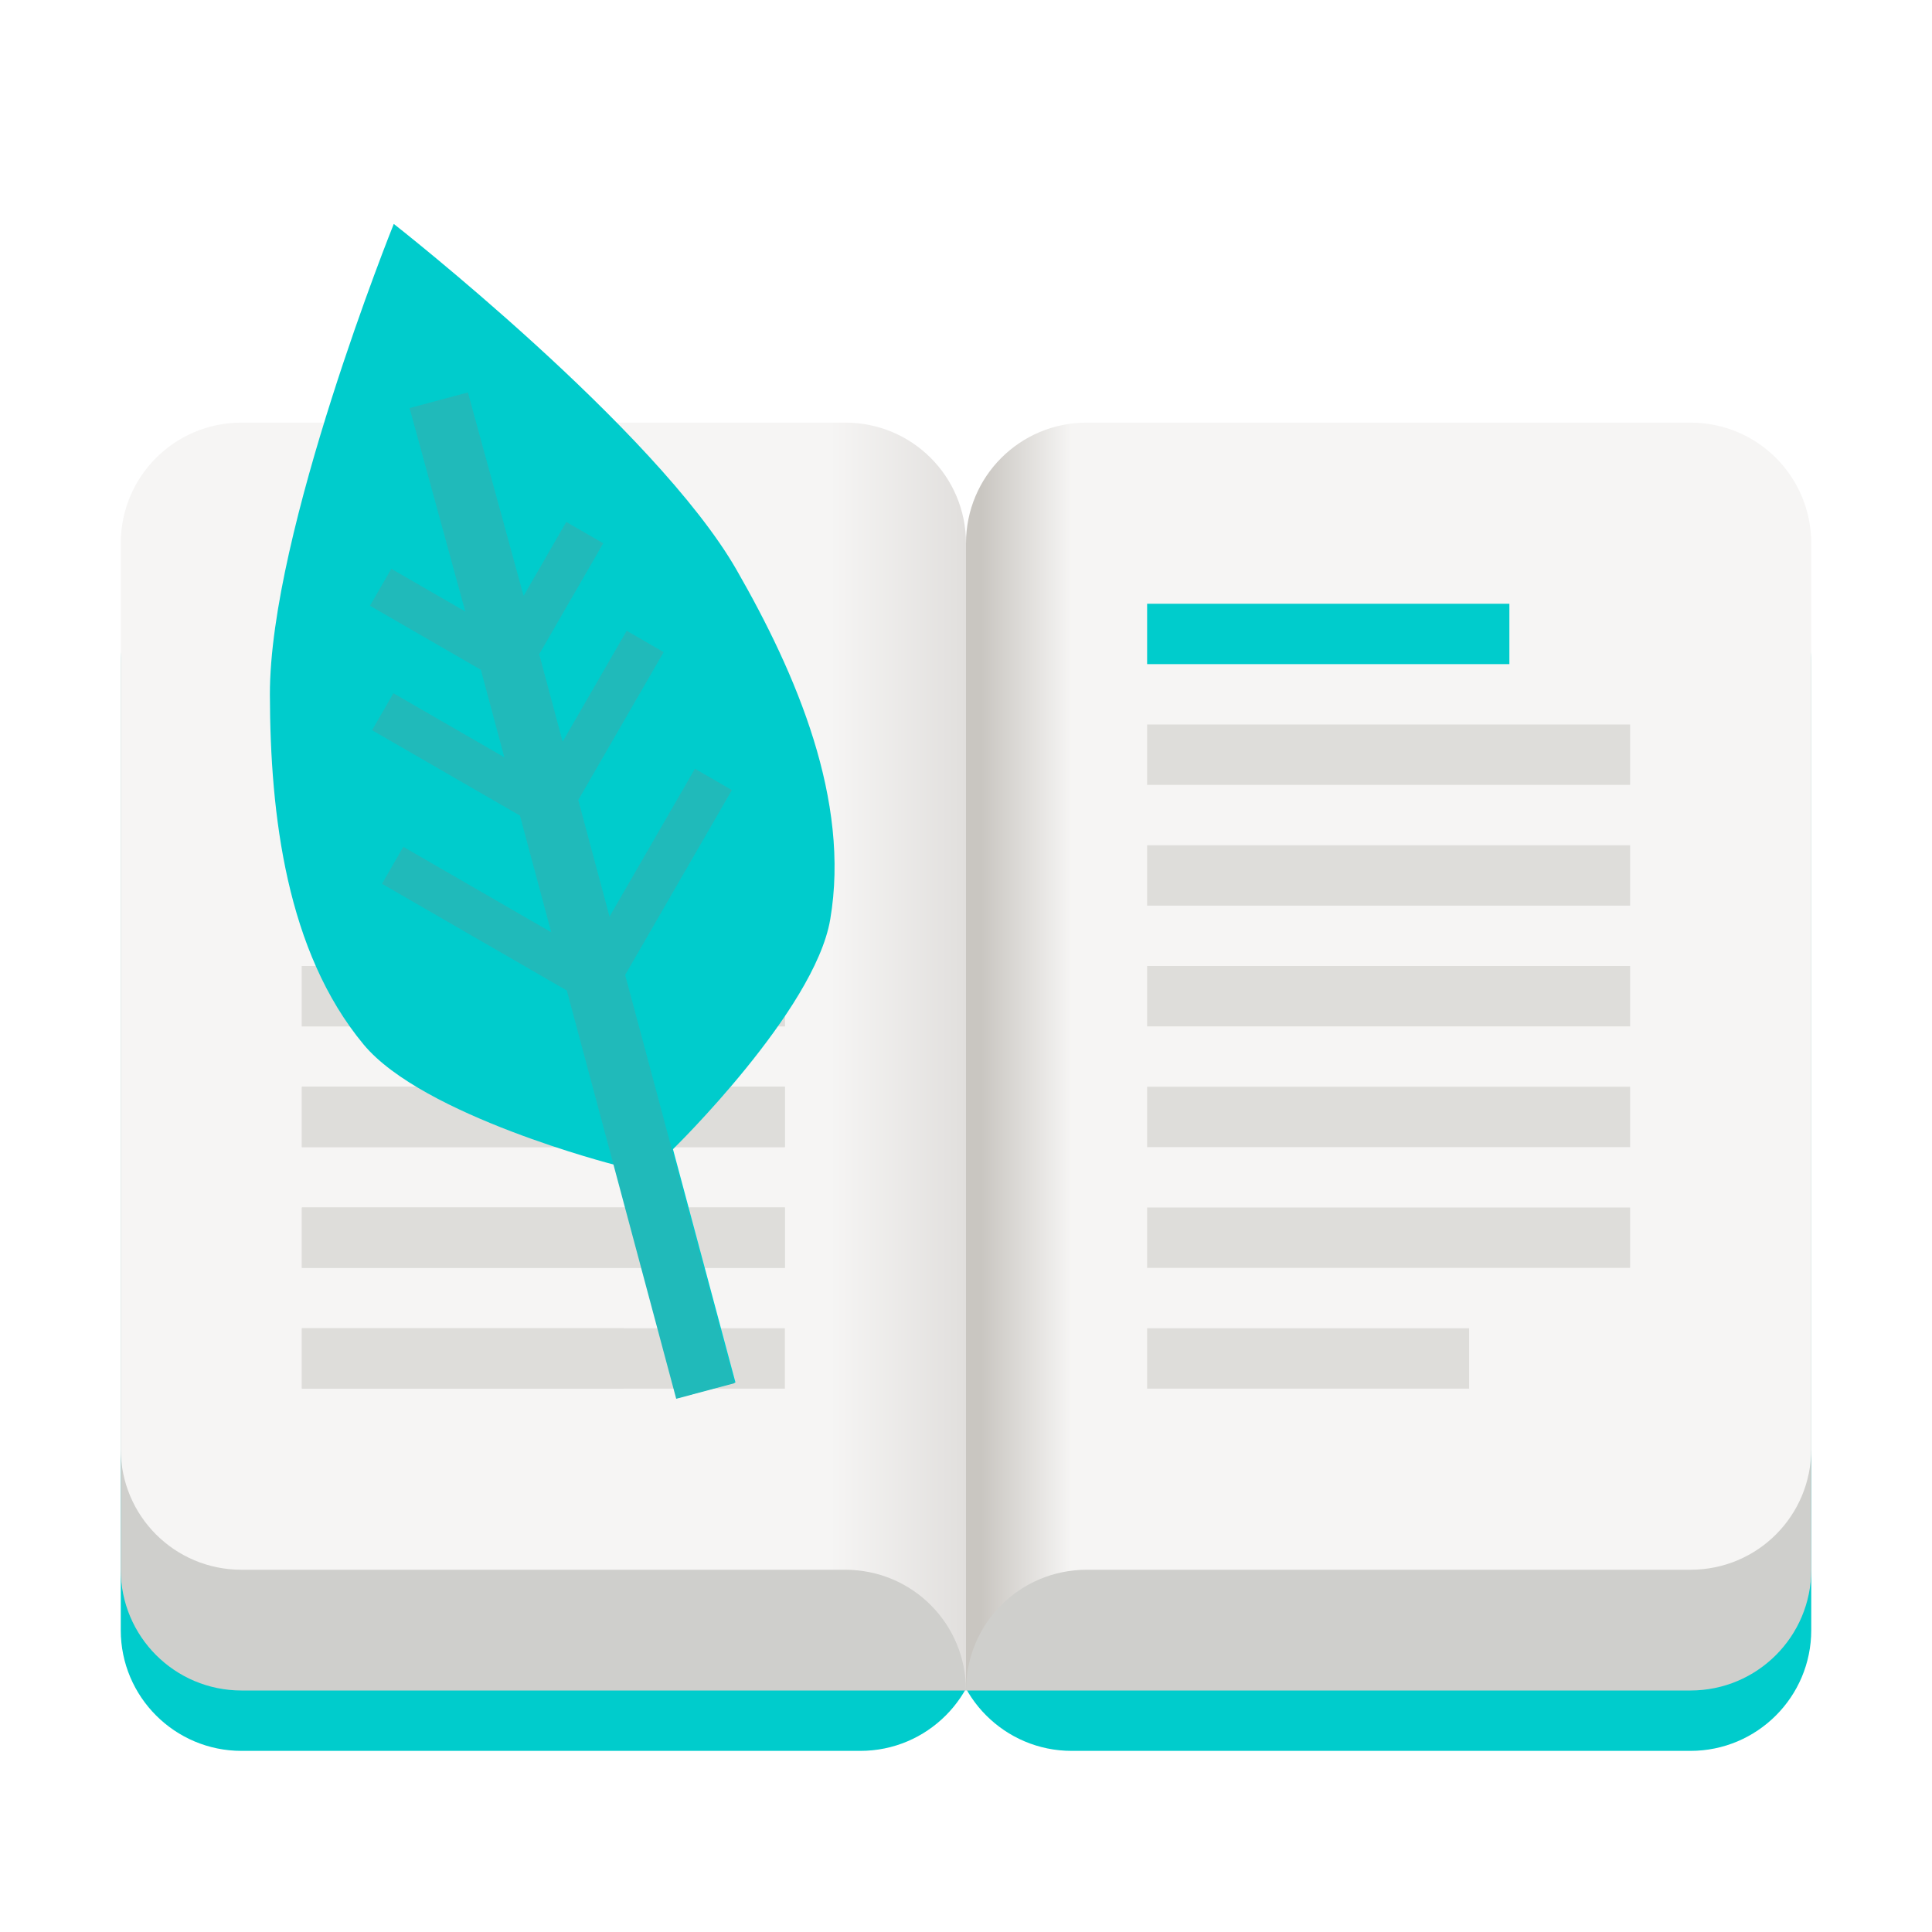
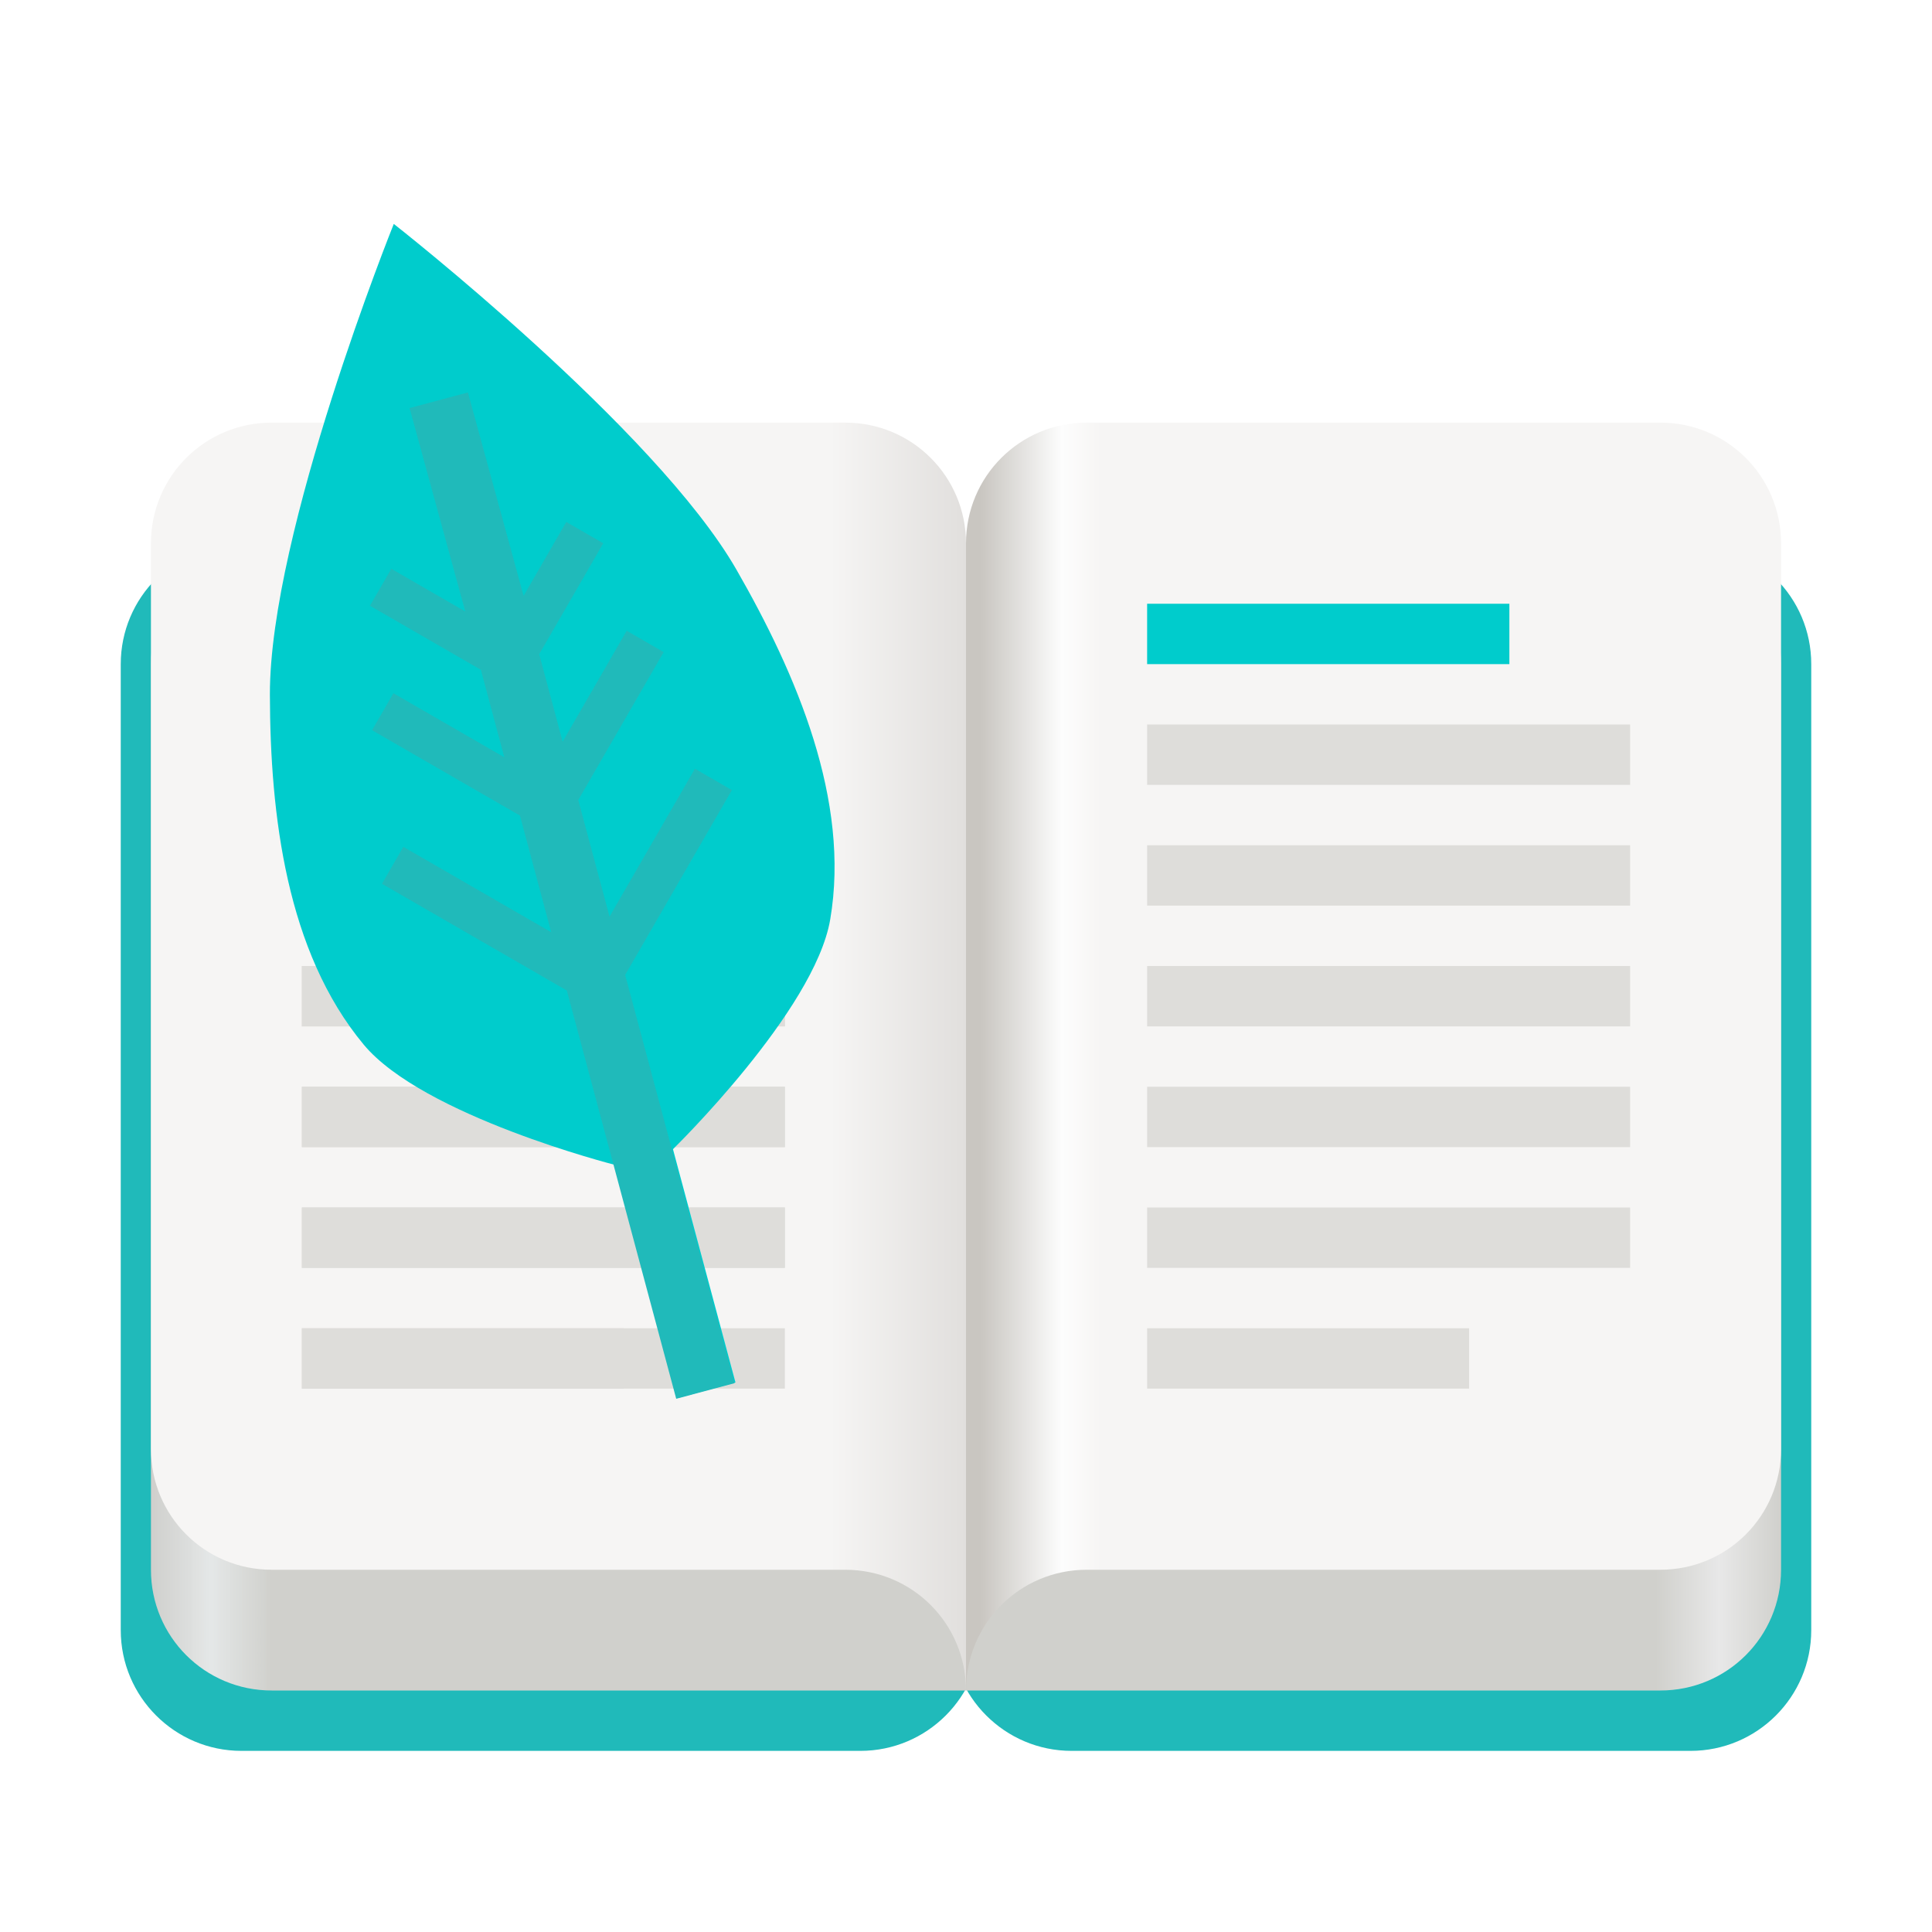
<svg xmlns="http://www.w3.org/2000/svg" xmlns:xlink="http://www.w3.org/1999/xlink" width="128" height="128" id="svg11300" version="1.0" style="display:inline;enable-background:new" viewBox="0 0 128 128">
  <defs id="defs3">
+     <linearGradient id="linearGradient981">
+       <stop id="stop969" offset="0" style="stop-color:#cfcfcc;stop-opacity:1;" />
+       <stop style="stop-color:#e8e8e8;stop-opacity:0.98" offset="0.037" id="stop971" />
+       <stop id="stop973" offset="0.074" style="stop-color:#d0d0cc;stop-opacity:1" />
+       <stop style="stop-color:#d0d0cc;stop-opacity:1" offset="0.923" id="stop975" />
+       <stop style="stop-color:#e8e8e8;stop-opacity:1" offset="0.962" id="stop977" />
+       <stop id="stop979" offset="1" style="stop-color:#d0d0cc;stop-opacity:1" />
+     </linearGradient>
+     <linearGradient id="linearGradient932">
+       <stop style="stop-color:#cfcfcc;stop-opacity:1;" offset="0" id="stop928" />
+       <stop id="stop936" offset="0.037" style="stop-color:#e3e3e3;stop-opacity:0.98" />
+       <stop style="stop-color:#d0d0cc;stop-opacity:1" offset="0.074" id="stop944" />
+       <stop id="stop948" offset="0.923" style="stop-color:#d0d0cc;stop-opacity:1" />
+       <stop id="stop946" offset="0.962" style="stop-color:#e3e3e3;stop-opacity:1" />
+       <stop style="stop-color:#d0d0cc;stop-opacity:1" offset="1" id="stop930" />
+     </linearGradient>
    <linearGradient id="linearGradient897">
      <stop style="stop-color:#f6f5f4;stop-opacity:1" offset="0" id="stop893" />
      <stop style="stop-color:#e1dfdd;stop-opacity:1" offset="1" id="stop895" />
    </linearGradient>
    <linearGradient id="linearGradient3592">
      <stop id="stop3586" offset="0" style="stop-color:#f6f5f4;stop-opacity:1" />
+       <stop style="stop-color:#fdfdfd;stop-opacity:1" offset="0.333" id="stop938" />
      <stop id="stop3590" offset="1" style="stop-color:#c9c6c1;stop-opacity:1" />
    </linearGradient>
-     <linearGradient y2="236" x2="96" y1="236" x1="32" gradientTransform="translate(604.8168,170.5864)" gradientUnits="userSpaceOnUse" id="linearGradient1099" xlink:href="#linearGradient1036" />
-     <linearGradient id="linearGradient1036">
-       <stop id="stop1032" offset="0" style="stop-color:#d5d3cf;stop-opacity:1;" />
-       <stop id="stop1034" offset="1" style="stop-color:#f6f5f4;stop-opacity:1" />
-     </linearGradient>
-     <radialGradient r="32" fy="-76" fx="-244" cy="-76" cx="-244" gradientTransform="matrix(0.8833333,0,0,0.8833333,-460.3502,463.1197)" gradientUnits="userSpaceOnUse" id="radialGradient1103" xlink:href="#linearGradient1069" />
-     <linearGradient id="linearGradient1069">
-       <stop id="stop1065" offset="0" style="stop-color:#d5d3cf;stop-opacity:1" />
-       <stop id="stop1067-1" offset="1" style="stop-color:#949390;stop-opacity:1" />
-     </linearGradient>
-     <linearGradient gradientUnits="userSpaceOnUse" y2="232" x2="64" y1="262.5" x1="64" id="linearGradient1027" xlink:href="#linearGradient1025" gradientTransform="translate(-470.5864,432.8168)" />
-     <linearGradient id="linearGradient1025">
-       <stop id="stop1021" offset="0" style="stop-color:#9a9996;stop-opacity:1" />
-       <stop id="stop1023" offset="1" style="stop-color:#77767b;stop-opacity:1" />
-     </linearGradient>
-     <clipPath clipPathUnits="userSpaceOnUse" id="clipPath1609-7">
-       <path id="path1611-5" d="m 252,116 28,-28 v -8 h -36 v 36 z" style="fill:#e74747;stroke:none;stroke-width:0.25px;stroke-linecap:butt;stroke-linejoin:miter;stroke-opacity:1" />
-     </clipPath>
-     <linearGradient xlink:href="#linearGradient1259" id="linearGradient3512" gradientUnits="userSpaceOnUse" gradientTransform="matrix(-0.25,0,0,0.25,108,5)" x1="384" y1="120" x2="416" y2="120" />
-     <linearGradient id="linearGradient1259">
-       <stop style="stop-color:#f6f5f4;stop-opacity:1" offset="0" id="stop1253" />
-       <stop id="stop1255" offset="0.5" style="stop-color:#ffffff;stop-opacity:1" />
-       <stop style="stop-color:#dddbd8;stop-opacity:1" offset="1" id="stop1257" />
-     </linearGradient>
    <linearGradient xlink:href="#linearGradient897" id="linearGradient3576" x1="55" y1="65" x2="64" y2="65" gradientUnits="userSpaceOnUse" />
-     <linearGradient xlink:href="#linearGradient3592" id="linearGradient885" x1="71" y1="65" x2="65" y2="65" gradientUnits="userSpaceOnUse" />
+     <linearGradient xlink:href="#linearGradient3592" id="linearGradient885" x1="73" y1="65" x2="65" y2="65" gradientUnits="userSpaceOnUse" />
+     <linearGradient xlink:href="#linearGradient932" id="linearGradient934" x1="8" y1="106" x2="120" y2="106" gradientUnits="userSpaceOnUse" />
+     <linearGradient xlink:href="#linearGradient981" id="linearGradient953" gradientUnits="userSpaceOnUse" x1="10" y1="106" x2="118" y2="106" />
  </defs>
  <g id="layer1" style="display:inline" transform="translate(0,-172)">
-     <g id="layer2" style="display:none">
-       <g style="display:inline;fill:#000000;enable-background:new" transform="matrix(7.991171,0,0,8.003641,-167.7909,-4846.078)" id="g12027" />
-       <rect style="display:inline;overflow:visible;visibility:visible;fill:#f0f0f0;fill-opacity:1;fill-rule:nonzero;stroke:none;stroke-width:0.5;marker:none;enable-background:accumulate" id="rect13805" width="128" height="128" x="9.2651362e-08" y="172" />
-       <g id="g883" style="fill:none;fill-opacity:0.251;stroke:#a579b3;stroke-opacity:1" transform="translate(-24,24)" />
-       <g id="g900" style="fill:none;fill-opacity:0.251;stroke:#a579b3;stroke-opacity:1" transform="translate(-24,24)" />
-       <rect y="172" x="160" height="16" width="16" id="rect859" style="display:inline;overflow:visible;visibility:visible;fill:#f0f0f0;fill-opacity:1;fill-rule:nonzero;stroke:none;stroke-width:0.5;marker:none;enable-background:accumulate" />
-       <text xml:space="preserve" style="font-style:normal;font-variant:normal;font-weight:bold;font-stretch:normal;font-size:4px;line-height:125%;font-family:Cantarell;-inkscape-font-specification:'Cantarell, Bold';text-align:start;writing-mode:lr-tb;text-anchor:start;display:inline;fill:#000000;fill-opacity:1;stroke:none;stroke-width:0.333;enable-background:new" x="0" y="164" id="text863">
-         <tspan style="font-size:4px;stroke-width:0.333" id="tspan861" x="0" y="164">Hicolor</tspan>
-       </text>
-       <text id="text867" y="164" x="160" style="font-style:normal;font-variant:normal;font-weight:bold;font-stretch:normal;font-size:4px;line-height:125%;font-family:Cantarell;-inkscape-font-specification:'Cantarell, Bold';text-align:start;writing-mode:lr-tb;text-anchor:start;display:inline;fill:#000000;fill-opacity:1;stroke:none;stroke-width:0.333;enable-background:new" xml:space="preserve">
-         <tspan y="164" x="160" id="tspan865" style="font-size:4px;stroke-width:0.333">Symbolic</tspan>
-       </text>
-     </g>
    <g id="layer9" style="display:inline">
-       <rect ry="8" y="208" x="63" height="80" width="57" id="rect904" style="display:inline;fill:#00cccc;fill-opacity:1;enable-background:new" />
-       <rect ry="8.701" rx="7.929" y="0.495" x="0.495" height="87.01" width="111.01" id="rect2898-3" style="display:inline;opacity:0.1;vector-effect:none;fill:none;fill-opacity:1;stroke:#000000;stroke-width:0.99;stroke-linecap:butt;stroke-linejoin:miter;stroke-miterlimit:4;stroke-dasharray:0.99, 0.99;stroke-dashoffset:0;stroke-opacity:1;marker:none;marker-start:none;marker-mid:none;marker-end:none;paint-order:normal;enable-background:new" />
-       <rect style="display:inline;fill:#00cccc;fill-opacity:1;enable-background:new" id="rect1642" width="57" height="80" x="8" y="36" ry="8" transform="translate(0,172)" />
-       <rect style="display:inline;fill:#cfcfcc;fill-opacity:1;enable-background:new" id="rect2189" width="112" height="76" x="8" y="36" ry="8" transform="translate(0,172)" />
-       <path style="display:inline;opacity:1;fill:url(#linearGradient885);fill-opacity:1;stroke:none;stroke-width:6;stroke-linecap:butt;stroke-linejoin:miter;stroke-miterlimit:4;stroke-dasharray:none;stroke-dashoffset:0;stroke-opacity:1;marker:none;marker-start:none;marker-mid:none;marker-end:none;paint-order:normal;enable-background:new" d="m 72,28 c -4.432,0 -8,3.568 -8,8 v 76 c 0,-4.432 3.568,-8 8,-8 h 40 c 4.432,0 8,-3.568 8,-8 V 36 c 0,-4.432 -3.568,-8 -8,-8 z" id="path1657" transform="translate(0,172)" />
-       <path id="path3566" d="m 56,28 c 4.432,0 8,3.568 8,8 v 76 c 0,-4.432 -3.568,-8 -8,-8 H 16 c -4.432,0 -8,-3.568 -8,-8 V 36 c 0,-4.432 3.568,-8 8,-8 z" style="display:inline;opacity:1;fill:url(#linearGradient3576);fill-opacity:1;stroke:none;stroke-width:6;stroke-linecap:butt;stroke-linejoin:miter;stroke-miterlimit:4;stroke-dasharray:none;stroke-dashoffset:0;stroke-opacity:1;marker:none;marker-start:none;marker-mid:none;marker-end:none;paint-order:normal;enable-background:new" transform="translate(0,172)" />
+       <rect ry="8" y="208" x="63" height="80" width="57" id="rect904" style="display:inline;fill:#20baba;fill-opacity:1;enable-background:new" />
+       <rect style="display:inline;fill:#20baba;fill-opacity:1;enable-background:new" id="rect1642" width="57" height="80" x="8" y="36" ry="8" transform="translate(0,172)" />
+       <path transform="translate(0,172)" style="display:inline;fill:url(#linearGradient953);fill-opacity:1;enable-background:new" d="m 18,36 h 92 c 4.432,0 8,3.568 8,8 v 60 c 0,4.432 -3.568,8 -8,8 H 18 c -4.432,0 -8,-3.568 -8,-8 V 44 c 0,-4.432 3.568,-8 8,-8 z" id="rect2189" />
+       <path style="display:inline;opacity:1;fill:url(#linearGradient885);fill-opacity:1;stroke:none;stroke-width:6;stroke-linecap:butt;stroke-linejoin:miter;stroke-miterlimit:4;stroke-dasharray:none;stroke-dashoffset:0;stroke-opacity:1;marker:none;marker-start:none;marker-mid:none;marker-end:none;paint-order:normal;enable-background:new" d="m 72,28 c -4.432,0 -8,3.568 -8,8 v 76 c 0,-4.432 3.568,-8 8,-8 h 38 c 4.432,0 8,-3.568 8,-8 V 36 c 0,-4.432 -3.568,-8 -8,-8 z" id="path1657" transform="translate(0,172)" />
+       <path id="path3566" d="m 56,28 c 4.432,0 8,3.568 8,8 v 76 c 0,-4.432 -3.568,-8 -8,-8 H 18 c -4.432,0 -8,-3.568 -8,-8 V 36 c 0,-4.432 3.568,-8 8,-8 z" style="display:inline;opacity:1;fill:url(#linearGradient3576);fill-opacity:1;stroke:none;stroke-width:6;stroke-linecap:butt;stroke-linejoin:miter;stroke-miterlimit:4;stroke-dasharray:none;stroke-dashoffset:0;stroke-opacity:1;marker:none;marker-start:none;marker-mid:none;marker-end:none;paint-order:normal;enable-background:new" transform="translate(0,172)" />
      <rect style="display:inline;fill:#00cccc;fill-opacity:1;stroke:none;stroke-width:0.926;enable-background:new" id="rect903" width="24" height="4" x="76" y="212" ry="0" />
      <rect style="display:inline;fill:#deddda;fill-opacity:1;stroke:none;stroke-width:1.069;enable-background:new" id="rect903-3-6" width="32" height="4" x="76" y="48" ry="0" transform="translate(0,172)" />
      <rect ry="0" y="56" x="76" height="4" width="32" id="rect935" style="display:inline;fill:#deddda;fill-opacity:1;stroke:none;stroke-width:1.069;enable-background:new" transform="translate(0,172)" />
      <rect style="display:inline;fill:#deddda;fill-opacity:1;stroke:none;stroke-width:1.069;enable-background:new" id="rect937" width="32" height="4" x="76" y="64" ry="0" transform="translate(0,172)" />
      <rect ry="0" y="72" x="76" height="4" width="32" id="rect939" style="display:inline;fill:#deddda;fill-opacity:1;stroke:none;stroke-width:1.069;enable-background:new" transform="translate(0,172)" />
      <rect style="display:inline;fill:#deddda;fill-opacity:1;stroke:none;stroke-width:1.069;enable-background:new" id="rect941" width="32" height="4" x="76" y="80" ry="0" transform="translate(0,172)" />
      <rect ry="0" y="88" x="76" height="4" width="21.333" id="rect943" style="display:inline;fill:#deddda;fill-opacity:1;stroke:none;stroke-width:0.873;enable-background:new" transform="translate(0,172)" />
      <rect ry="0" y="64" x="20" height="4" width="32" id="rect965" style="display:inline;fill:#deddda;fill-opacity:1;stroke:none;stroke-width:1.069;enable-background:new" transform="translate(0,172)" />
      <rect style="display:inline;fill:#deddda;fill-opacity:1;stroke:none;stroke-width:1.069;enable-background:new" id="rect967" width="32" height="4" x="20" y="72" ry="0" transform="translate(0,172)" />
      <rect ry="0" y="80" x="20" height="4" width="32" id="rect969" style="display:inline;fill:#deddda;fill-opacity:1;stroke:none;stroke-width:1.069;enable-background:new" transform="translate(0,172)" />
      <rect style="display:inline;fill:#deddda;fill-opacity:1;stroke:none;stroke-width:0.873;enable-background:new" id="rect971" width="21.333" height="4" x="20" y="88" ry="0" transform="translate(0,172)" />
      <rect style="display:inline;fill:#deddda;fill-opacity:1;stroke:none;stroke-width:1.069;enable-background:new" id="rect979" width="32" height="4" x="20" y="64" ry="0" transform="translate(0,172)" />
      <rect ry="0" y="72" x="20" height="4" width="32" id="rect981" style="display:inline;fill:#deddda;fill-opacity:1;stroke:none;stroke-width:1.069;enable-background:new" transform="translate(0,172)" />
      <rect style="display:inline;fill:#deddda;fill-opacity:1;stroke:none;stroke-width:1.069;enable-background:new" id="rect983" width="32" height="4" x="20" y="80" ry="0" transform="translate(0,172)" />
      <rect ry="0" y="88" x="20" height="4" width="32" id="rect985" style="display:inline;fill:#deddda;fill-opacity:1;stroke:none;stroke-width:1.069;enable-background:new" transform="translate(0,172)" />
      <path style="display:inline;fill:#00cccc;fill-opacity:1;stroke:none;stroke-width:1px;stroke-linecap:butt;stroke-linejoin:miter;stroke-opacity:1;enable-background:new" d="m 26.089,186.835 c 0,0 -8.232,20.437 -8.208,31.187 0.018,8 1.102,17.027 6.212,23.182 3.926,4.729 16.629,7.968 16.629,7.968 l 4.141,15.455 3.864,-1.035 -4.141,-15.455 c 0,0 9.382,-9.156 10.417,-15.215 1.348,-7.886 -2.227,-16.245 -6.212,-23.182 -5.354,-9.321 -22.702,-22.905 -22.702,-22.905 z" id="path901" />
      <path style="display:inline;fill:#20baba;fill-opacity:1;stroke:none;stroke-width:1px;stroke-linecap:butt;stroke-linejoin:miter;stroke-opacity:1;enable-background:new" d="m 44.801,264.673 3.864,-1.035 -7.247,-27.046 7.071,-12.247 -2.449,-1.414 -5.657,9.798 -2.071,-7.727 5.657,-9.798 -2.449,-1.414 -4.243,7.348 -1.553,-5.796 4.243,-7.348 -2.449,-1.414 -2.828,4.899 L 31,198 l -3.864,1.035 3.688,13.477 -4.899,-2.828 -1.414,2.449 7.348,4.243 1.553,5.796 -7.348,-4.243 -1.414,2.449 9.798,5.657 2.071,7.727 -9.798,-5.657 -1.414,2.449 12.247,7.071 z" id="path987" />
    </g>
-     <g id="layer3" style="display:none">
-       <circle cx="64" cy="236" r="59.504" id="circle2892" style="display:inline;opacity:0.1;vector-effect:none;fill:none;fill-opacity:1;stroke:#000000;stroke-width:0.99;stroke-linecap:butt;stroke-linejoin:miter;stroke-miterlimit:4;stroke-dasharray:0.99, 0.99;stroke-dashoffset:0;stroke-opacity:1;marker:none;marker-start:none;marker-mid:none;marker-end:none;paint-order:normal;enable-background:new" />
-       <rect ry="7.929" rx="8.701" y="180.495" x="20.495" height="111.01" width="87.01" id="rect2894" style="display:inline;opacity:0.1;vector-effect:none;fill:none;fill-opacity:1;stroke:#000000;stroke-width:0.99;stroke-linecap:butt;stroke-linejoin:miter;stroke-miterlimit:4;stroke-dasharray:0.99, 0.99;stroke-dashoffset:0;stroke-opacity:1;marker:none;marker-start:none;marker-mid:none;marker-end:none;paint-order:normal;enable-background:new" />
-       <rect ry="7.924" rx="7.924" y="184.495" x="12.495" height="103.01" width="103.01" id="rect2896" style="display:inline;opacity:0.1;vector-effect:none;fill:none;fill-opacity:1;stroke:#000000;stroke-width:0.99;stroke-linecap:butt;stroke-linejoin:miter;stroke-miterlimit:4;stroke-dasharray:0.99, 0.99;stroke-dashoffset:0;stroke-opacity:1;marker:none;marker-start:none;marker-mid:none;marker-end:none;paint-order:normal;enable-background:new" />
-       <rect ry="8.701" rx="7.929" y="200.495" x="8.495" height="87.01" width="111.01" id="rect2898" style="display:inline;opacity:0.1;vector-effect:none;fill:none;fill-opacity:1;stroke:#000000;stroke-width:0.99;stroke-linecap:butt;stroke-linejoin:miter;stroke-miterlimit:4;stroke-dasharray:0.99, 0.99;stroke-dashoffset:0;stroke-opacity:1;marker:none;marker-start:none;marker-mid:none;marker-end:none;paint-order:normal;enable-background:new" />
-       <path id="path2900" d="M 2.6203015e-5,289 H 128" style="display:inline;fill:none;stroke:#62a0ea;stroke-width:2;stroke-linecap:butt;stroke-linejoin:miter;stroke-miterlimit:4;stroke-dasharray:none;stroke-opacity:1;enable-background:new" />
-     </g>
  </g>
</svg>
